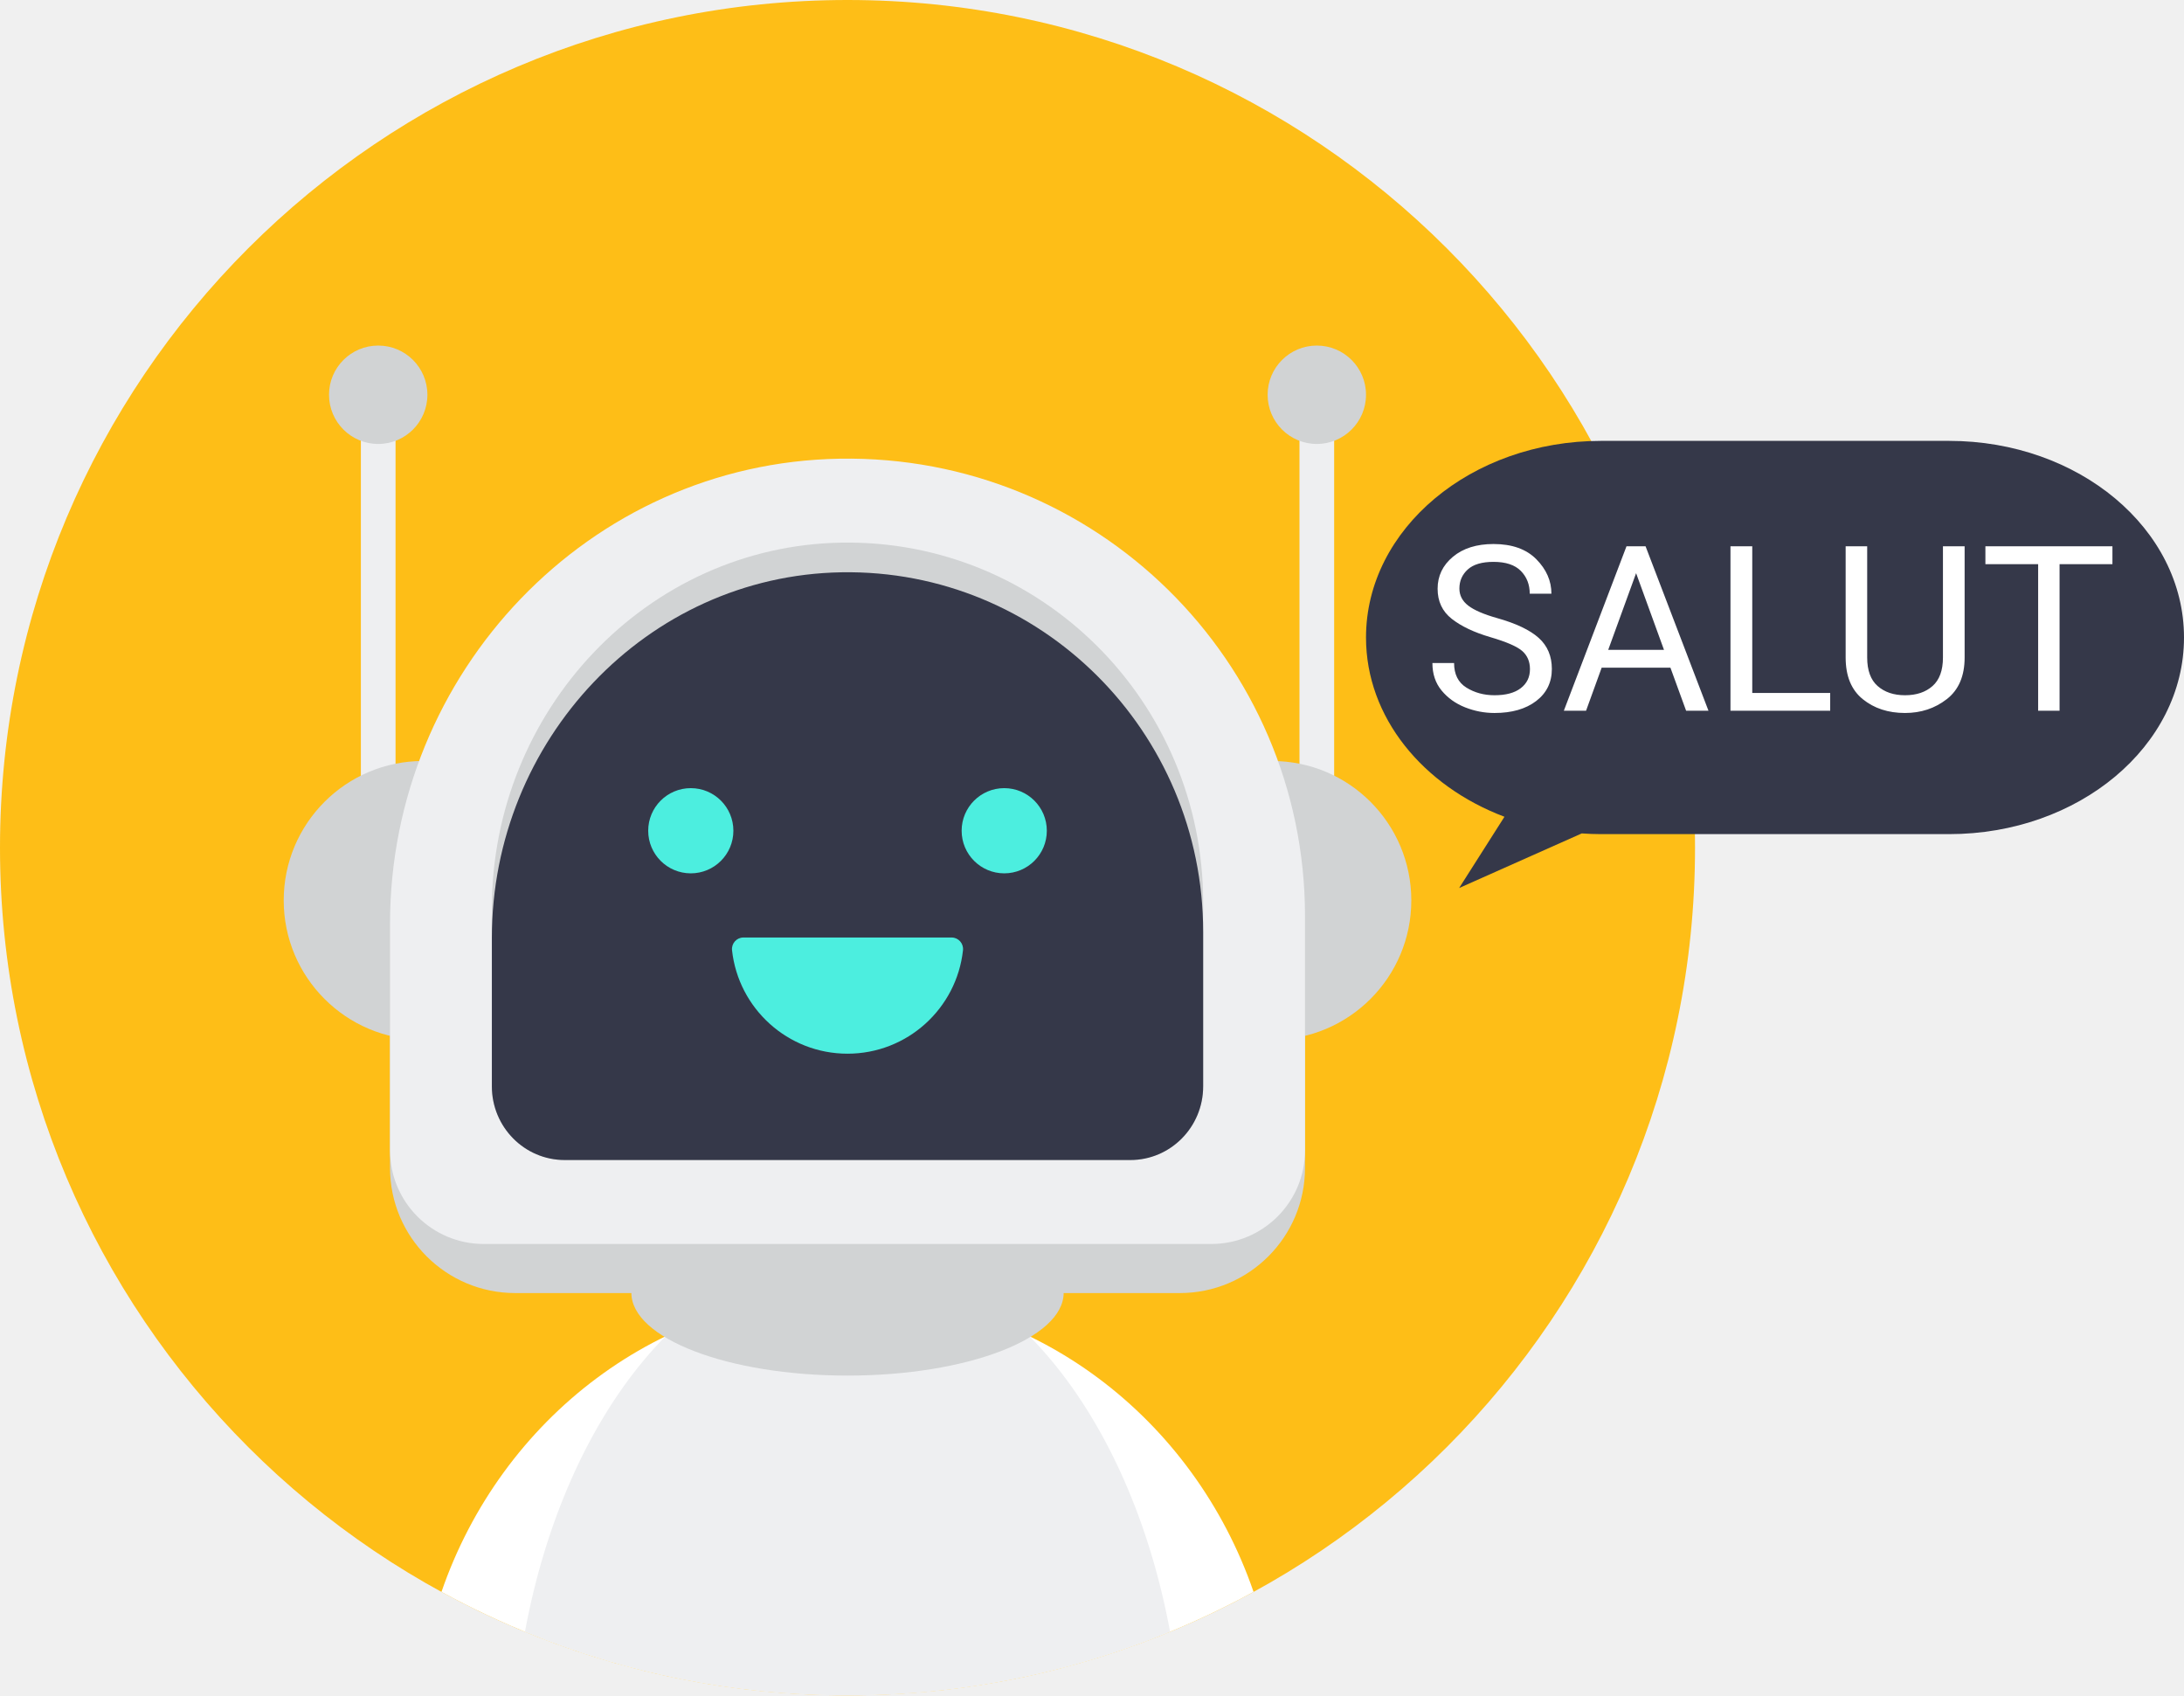
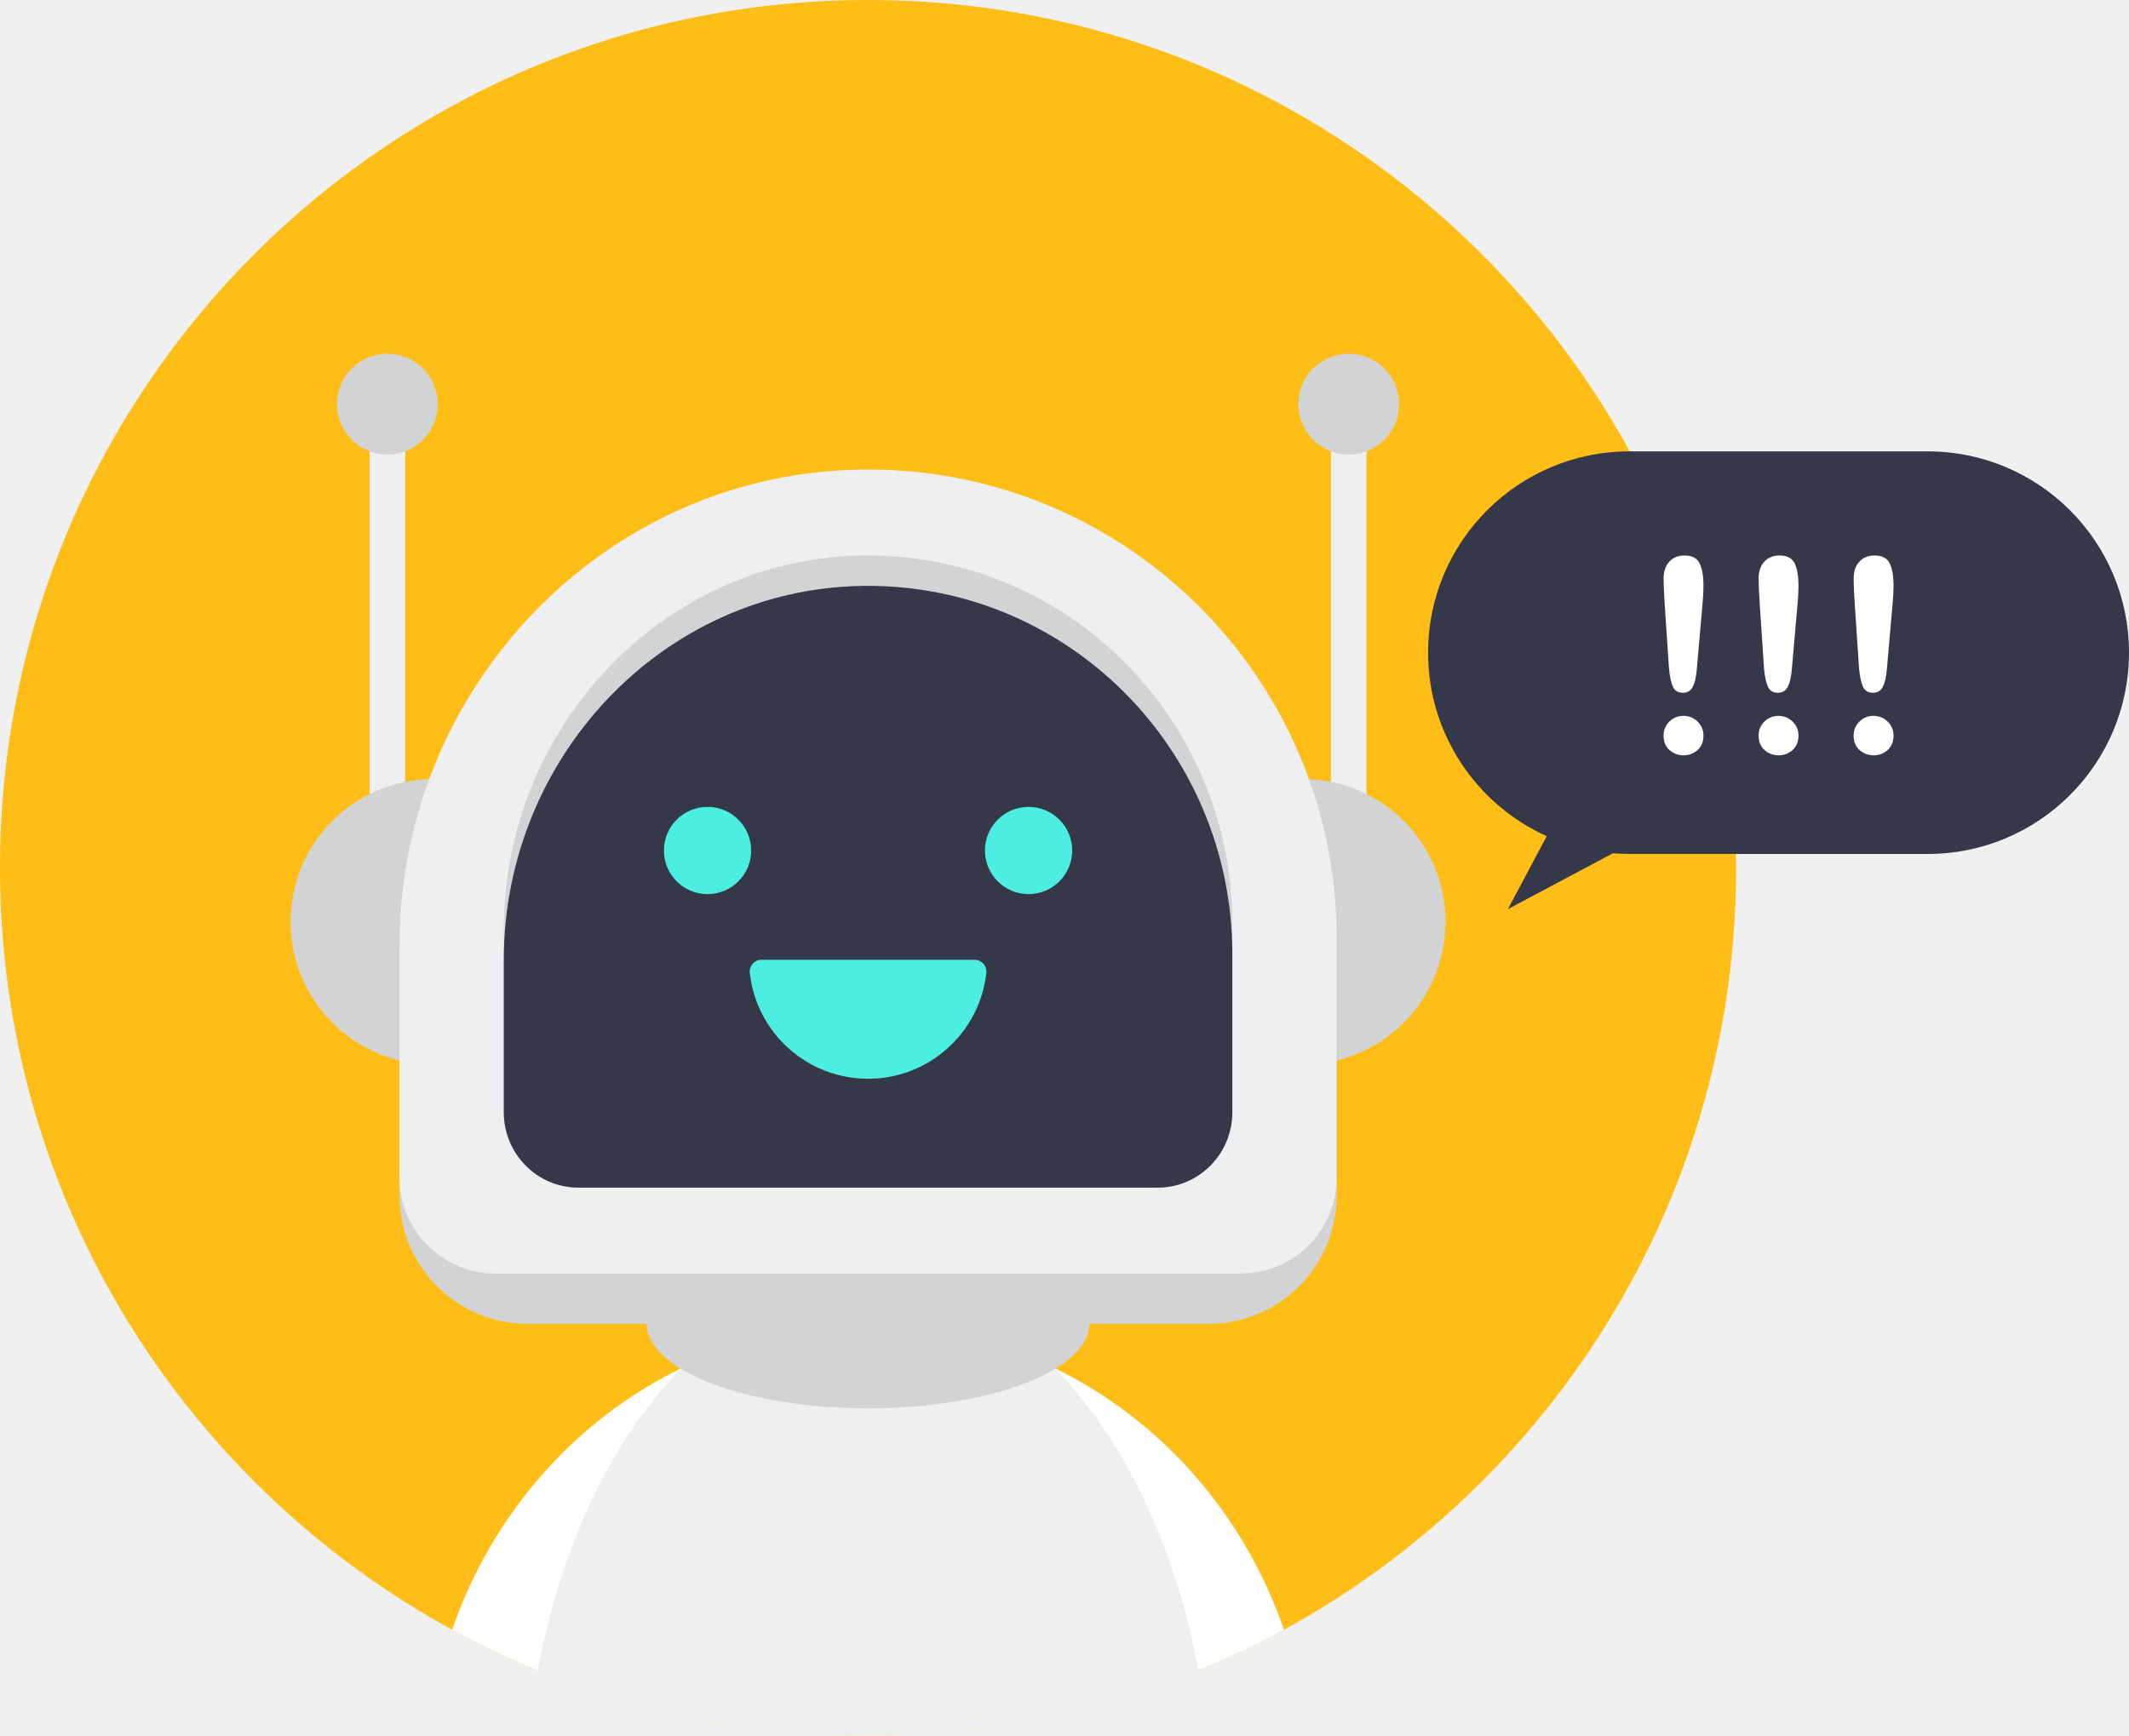
- <svg xmlns="http://www.w3.org/2000/svg" style="isolation:isolate" viewBox="233.469 233.469 944.531 733.061" width="944.531pt" height="733.061pt">
+ <svg xmlns="http://www.w3.org/2000/svg" style="isolation:isolate" viewBox="233.469 233.469 898.961 733.061" width="898.961pt" height="733.061pt">
  <g>
    <path d=" M 966.53 600 C 966.53 802.43 802.43 966.53 600 966.53 C 397.571 966.53 233.469 802.43 233.469 600 C 233.469 397.571 397.571 233.469 600 233.469 C 802.43 233.469 966.53 397.571 966.53 600 Z " fill-rule="evenodd" fill="rgb(254,190,23)" />
    <path d=" M 600 793.192 C 519.074 793.192 450.198 846.828 424.394 921.792 C 476.542 950.31 536.375 966.53 600 966.53 C 663.626 966.53 723.459 950.31 775.605 921.792 C 749.803 846.828 680.926 793.192 600 793.192 Z " fill="rgb(255,255,255)" />
    <path d=" M 600 774.954 C 533.875 774.954 478.078 844.232 460.498 939.021 C 503.502 956.736 550.604 966.53 600 966.53 C 649.396 966.53 696.498 956.736 739.502 939.021 C 721.922 844.233 666.124 774.954 600 774.954 Z " fill="rgb(238,239,241)" />
    <path d=" M 600 756.628 C 548.373 756.628 506.521 772.663 506.521 792.443 C 506.521 812.224 548.373 828.259 600 828.259 C 651.627 828.259 693.479 812.224 693.479 792.443 C 693.479 772.663 651.627 756.628 600 756.628 Z " fill="rgb(209,211,212)" />
    <path d=" M 389.541 586.941 L 404.532 586.941 L 404.532 414.532 L 389.541 414.532 L 389.541 586.941 Z " fill="rgb(238,239,241)" />
    <path d=" M 795.468 586.941 L 810.46 586.941 L 810.46 414.532 L 795.468 414.532 L 795.468 586.941 Z " fill="rgb(238,239,241)" />
    <path d=" M 416.443 562.515 C 383.155 562.515 356.17 589.5 356.17 622.789 C 356.17 656.077 383.155 683.063 416.443 683.063 C 449.731 683.063 476.717 656.077 476.717 622.789 C 476.717 589.5 449.731 562.515 416.443 562.515 Z " fill="rgb(209,211,212)" />
    <path d=" M 783.557 562.515 C 750.269 562.515 723.283 589.5 723.283 622.789 C 723.283 656.077 750.269 683.063 783.557 683.063 C 816.845 683.063 843.83 656.077 843.83 622.789 C 843.83 589.5 816.845 562.515 783.557 562.515 Z " fill="rgb(209,211,212)" />
    <path d=" M 596.618 453.029 C 488.134 454.841 402.146 545.612 402.146 654.111 L 402.146 738.437 C 402.146 768.337 426.386 792.577 456.287 792.577 L 743.713 792.577 C 773.614 792.577 797.854 768.337 797.854 738.437 L 797.854 650.854 C 797.854 540.458 707.438 451.179 596.618 453.029 Z " fill="rgb(209,211,212)" />
    <path d=" M 596.618 431.805 C 488.134 433.617 402.146 524.388 402.146 632.887 L 402.146 730.839 C 402.146 753.214 420.285 771.353 442.66 771.353 L 757.34 771.353 C 779.715 771.353 797.854 753.214 797.854 730.839 L 797.854 629.631 C 797.854 519.234 707.438 429.955 596.618 431.805 Z " fill="rgb(238,239,241)" />
    <path d=" M 597.371 468.098 C 513.036 469.522 446.189 540.888 446.189 626.19 L 446.189 703.201 C 446.189 720.793 460.29 735.054 477.685 735.054 L 722.315 735.054 C 739.71 735.054 753.811 720.793 753.811 703.201 L 753.811 623.631 C 753.811 536.835 683.521 466.643 597.371 468.098 Z " fill="rgb(209,211,212)" />
    <path d=" M 597.37 480.925 C 513.036 482.349 446.189 553.715 446.189 639.018 L 446.189 703.201 C 446.189 720.793 460.29 735.054 477.685 735.054 L 722.315 735.054 C 739.71 735.054 753.811 720.793 753.811 703.201 L 753.811 636.458 C 753.811 549.663 683.521 479.47 597.37 480.925 Z " fill="rgb(53,56,73)" />
    <path d=" M 532.223 574.255 C 522.049 574.255 513.803 582.502 513.803 592.676 C 513.803 602.849 522.049 611.096 532.223 611.096 C 542.396 611.096 550.643 602.849 550.643 592.676 C 550.643 582.502 542.396 574.255 532.223 574.255 Z " fill="rgb(76,238,223)" />
    <path d=" M 667.777 574.255 C 657.604 574.255 649.357 582.502 649.357 592.676 C 649.357 602.849 657.604 611.096 667.777 611.096 C 677.95 611.096 686.197 602.849 686.197 592.676 C 686.197 582.502 677.95 574.255 667.777 574.255 Z " fill="rgb(76,238,223)" />
    <path d=" M 645.022 638.836 L 554.977 638.836 C 552.025 638.836 549.739 641.425 550.06 644.359 C 552.81 669.508 574.12 689.076 600 689.076 C 625.88 689.076 647.19 669.508 649.94 644.359 C 650.261 641.425 647.975 638.836 645.022 638.836 Z " fill="rgb(76,238,223)" />
    <path d=" M 397.037 382.887 C 385.288 382.887 375.763 392.411 375.763 404.16 C 375.763 415.909 385.288 425.433 397.037 425.433 C 408.785 425.433 418.31 415.909 418.31 404.16 C 418.31 392.411 408.785 382.887 397.037 382.887 Z " fill="rgb(209,211,212)" />
    <path d=" M 802.964 382.887 C 791.215 382.887 781.69 392.411 781.69 404.16 C 781.69 415.909 791.215 425.433 802.964 425.433 C 814.713 425.433 824.237 415.909 824.237 404.16 C 824.237 392.411 814.713 382.887 802.964 382.887 Z " fill="rgb(209,211,212)" />
-     <path d=" M 1076.373 424.098 L 925.864 424.098 C 869.736 424.098 824.237 462.164 824.237 509.119 L 824.237 509.119 C 824.237 543.621 848.815 573.301 884.112 586.629 L 881.029 591.476 L 864.518 617.435 L 895.548 603.621 L 917.536 593.833 C 920.285 594.019 923.056 594.14 925.864 594.14 L 1076.373 594.14 C 1132.494 594.14 1178 556.075 1178 509.119 L 1178 509.119 C 1178 462.164 1132.494 424.098 1076.373 424.098 Z " fill-rule="evenodd" fill="rgb(53,56,73)" />
-     <text transform="matrix(1,0,0,1,849,540.773)" style="font-family:'Roboto';font-weight:400;font-size:100px;font-style:normal;fill:#ffffff;stroke:none;">SALUT</text>
+     <path d=" M 1047.41 424.098 L 921.495 424.098 C 874.539 424.098 836.475 462.164 836.475 509.119 L 836.475 509.119 C 836.475 543.621 857.037 573.301 886.566 586.629 L 883.987 591.476 L 870.174 617.435 L 896.133 603.621 L 914.528 593.833 C 916.828 594.019 919.146 594.14 921.495 594.14 L 1047.41 594.14 C 1094.36 594.14 1132.43 556.075 1132.43 509.119 L 1132.43 509.119 C 1132.43 462.164 1094.36 424.098 1047.41 424.098 Z " fill-rule="evenodd" fill="rgb(53,56,73)" />
+     <path d=" M 944.385 552.48 C 942.115 552.48 940.135 551.746 938.445 550.278 C 936.755 548.811 935.905 546.757 935.905 544.118 C 935.905 541.815 936.715 539.853 938.335 538.236 C 939.945 536.62 941.925 535.811 944.275 535.811 C 946.615 535.811 948.605 536.62 950.265 538.236 C 951.915 539.853 952.745 541.815 952.745 544.118 C 952.745 546.72 951.905 548.764 950.235 550.251 C 948.565 551.736 946.615 552.48 944.385 552.48 Z  M 938.195 515.798 L 936.405 489.094 C 936.075 483.891 935.905 480.156 935.905 477.888 C 935.905 474.804 936.715 472.397 938.335 470.669 C 939.945 468.941 942.075 468.076 944.715 468.076 C 947.915 468.076 950.045 469.183 951.125 471.394 C 952.205 473.606 952.745 476.792 952.745 480.954 C 952.745 483.407 952.615 485.898 952.355 488.425 L 949.955 515.909 C 949.695 519.18 949.135 521.689 948.285 523.435 C 947.425 525.182 946.015 526.055 944.045 526.055 C 942.045 526.055 940.645 525.21 939.865 523.519 C 939.085 521.828 938.525 519.254 938.195 515.798 Z " fill="rgb(255,255,255)" />
+     <path d=" M 984.512 552.48 C 982.242 552.48 980.262 551.746 978.572 550.278 C 976.882 548.811 976.033 546.757 976.033 544.118 C 976.033 541.815 976.842 539.853 978.462 538.236 C 980.072 536.62 982.052 535.811 984.403 535.811 C 986.742 535.811 988.732 536.62 990.393 538.236 C 992.043 539.853 992.872 541.815 992.872 544.118 C 992.872 546.72 992.033 548.764 990.362 550.251 C 988.692 551.736 986.742 552.48 984.512 552.48 Z  M 978.322 515.798 L 976.533 489.094 C 976.202 483.891 976.033 480.156 976.033 477.888 C 976.033 474.804 976.842 472.397 978.462 470.669 C 980.072 468.941 982.202 468.076 984.842 468.076 C 988.043 468.076 990.172 469.183 991.252 471.394 C 992.332 473.606 992.872 476.792 992.872 480.954 C 992.872 483.407 992.742 485.898 992.482 488.425 L 990.082 515.909 C 989.822 519.18 989.262 521.689 988.413 523.435 C 987.552 525.182 986.143 526.055 984.172 526.055 C 982.172 526.055 980.773 525.21 979.992 523.519 C 979.212 521.828 978.653 519.254 978.322 515.798 Z " fill="rgb(255,255,255)" />
+     <path d=" M 1024.64 552.48 C 1022.37 552.48 1020.39 551.746 1018.7 550.278 C 1017.01 548.811 1016.16 546.757 1016.16 544.118 C 1016.16 541.815 1016.97 539.853 1018.59 538.236 C 1020.2 536.62 1022.18 535.811 1024.53 535.811 C 1026.87 535.811 1028.86 536.62 1030.52 538.236 C 1032.17 539.853 1033 541.815 1033 544.118 C 1033 546.72 1032.16 548.764 1030.49 550.251 C 1028.82 551.736 1026.87 552.48 1024.64 552.48 Z  M 1018.45 515.798 L 1016.66 489.094 C 1016.33 483.891 1016.16 480.156 1016.16 477.888 C 1016.16 474.804 1016.97 472.397 1018.59 470.669 C 1020.2 468.941 1022.33 468.076 1024.97 468.076 C 1028.17 468.076 1030.3 469.183 1031.38 471.394 C 1032.46 473.606 1033 476.792 1033 480.954 C 1033 483.407 1032.87 485.898 1032.61 488.425 L 1030.21 515.909 C 1029.95 519.18 1029.39 521.689 1028.54 523.435 C 1027.68 525.182 1026.27 526.055 1024.3 526.055 C 1022.3 526.055 1020.9 525.21 1020.12 523.519 C 1019.34 521.828 1018.78 519.254 1018.45 515.798 Z " fill="rgb(255,255,255)" />
  </g>
</svg>
